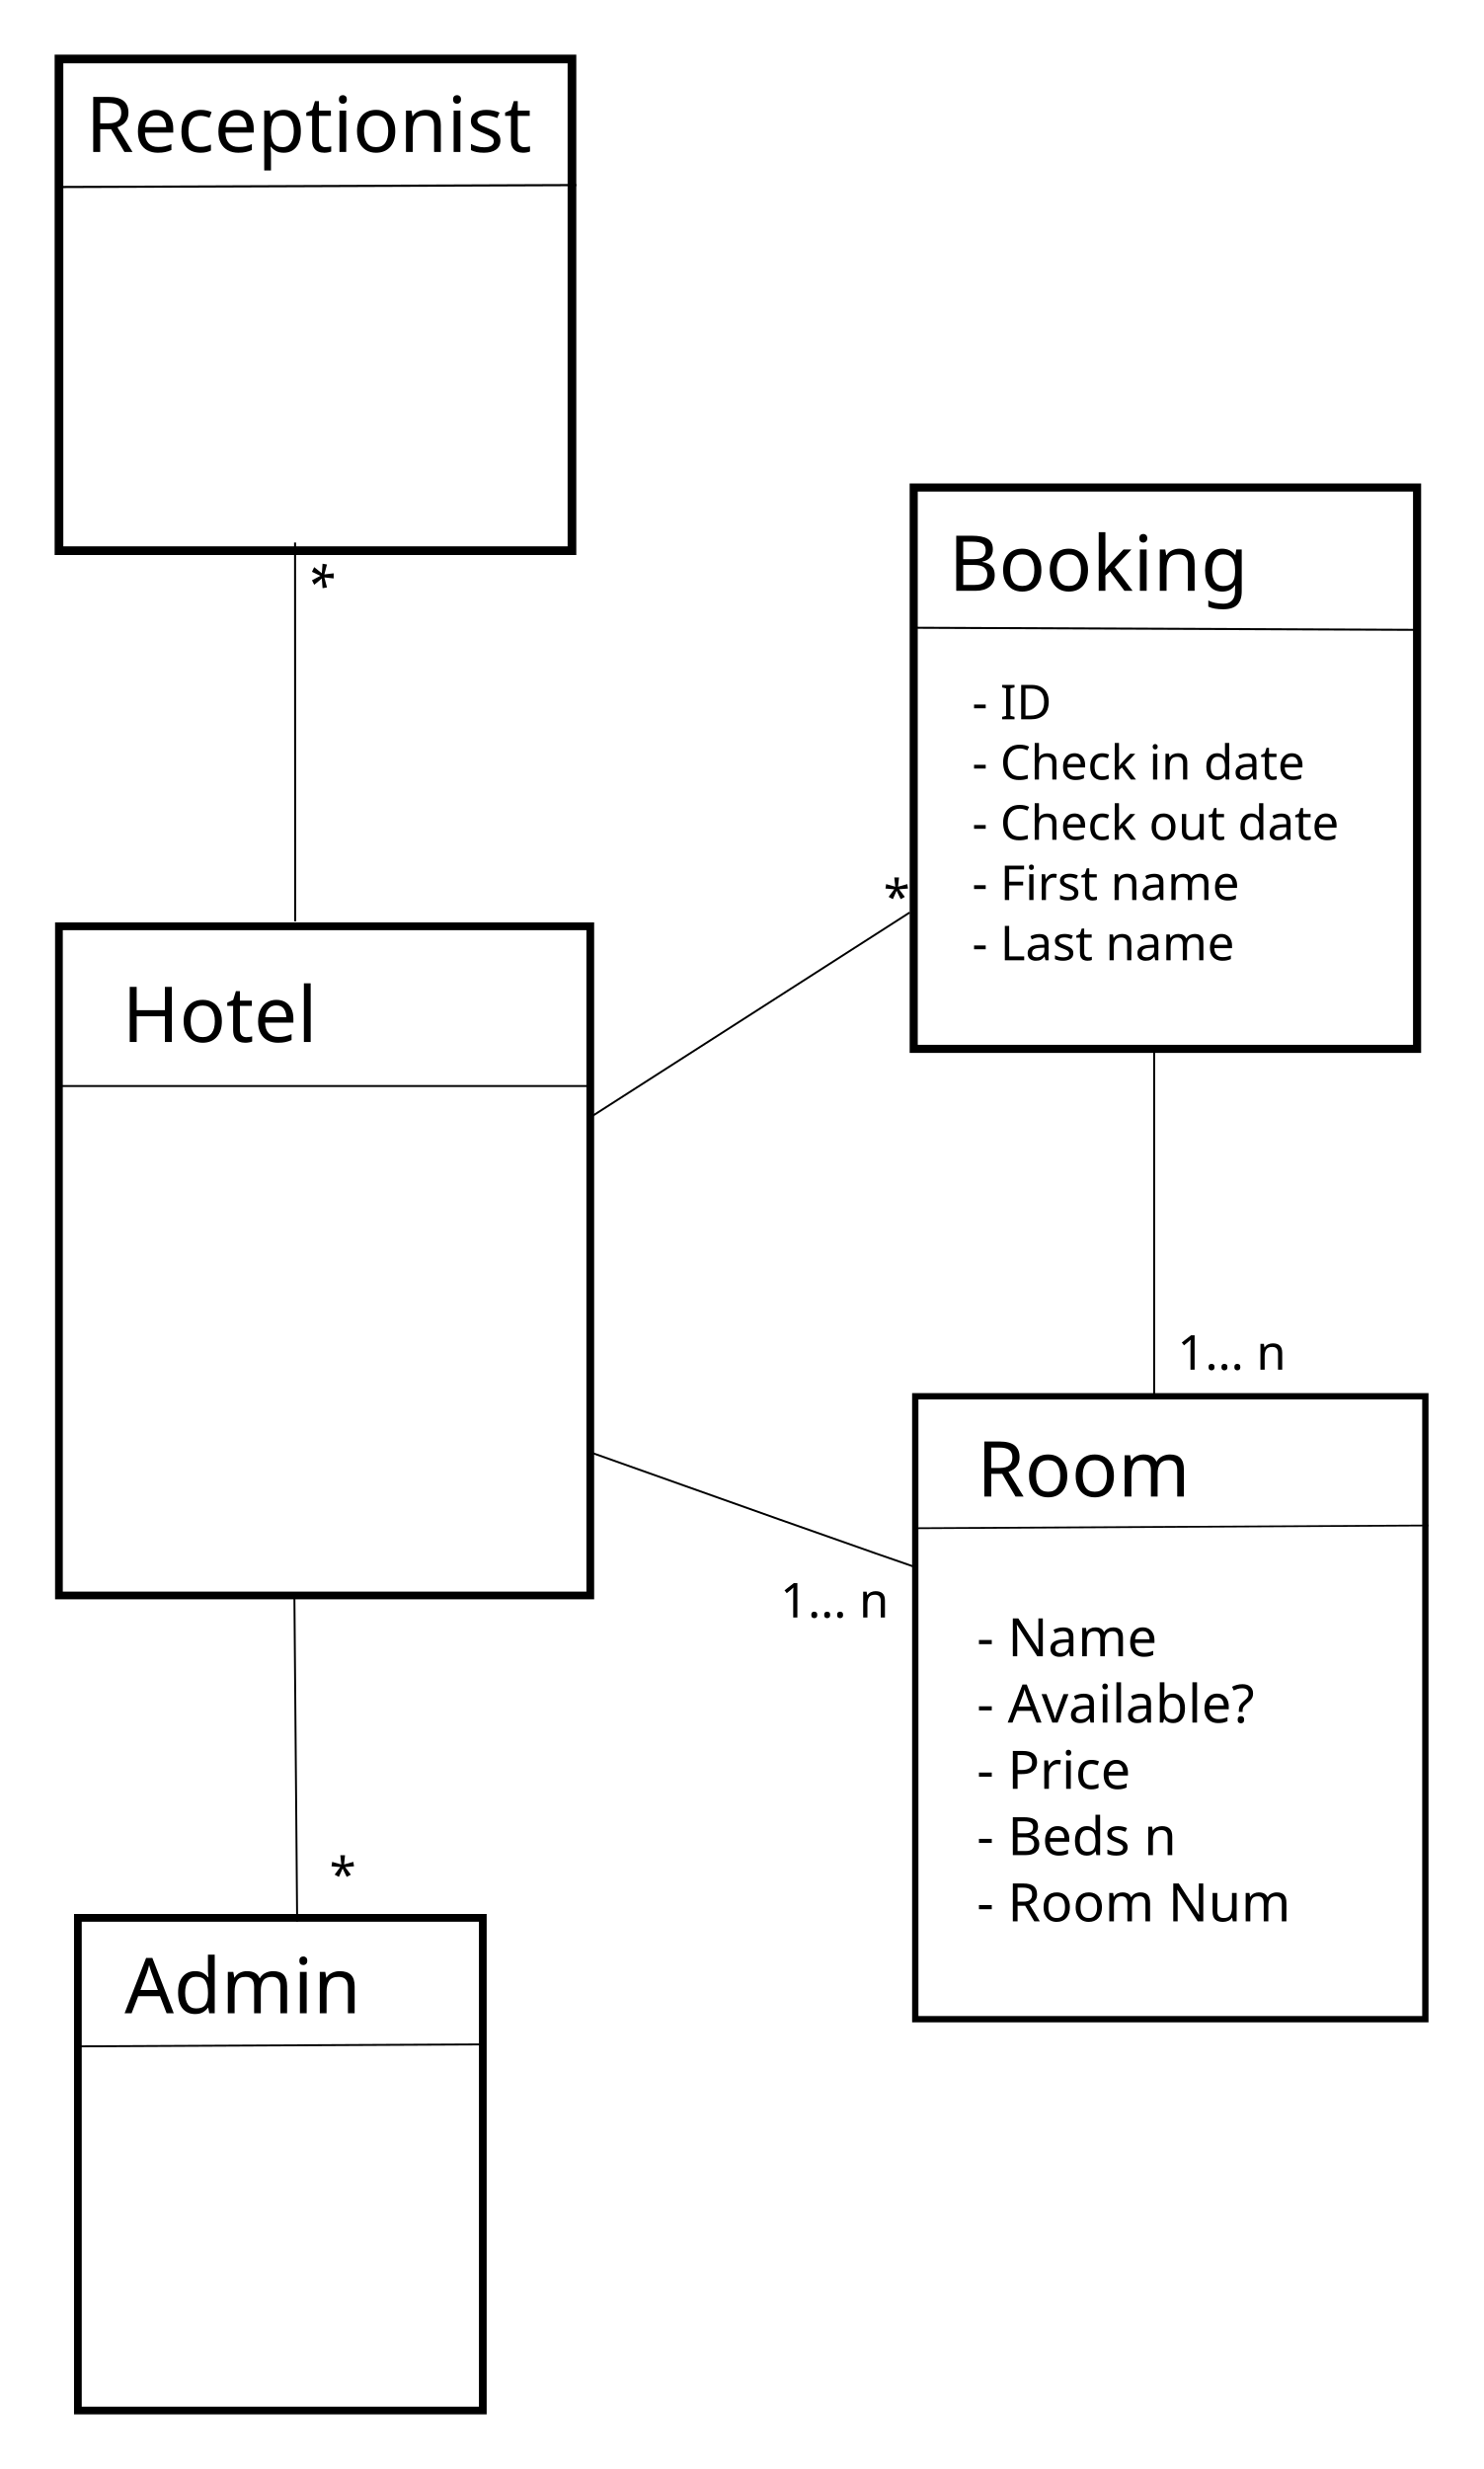
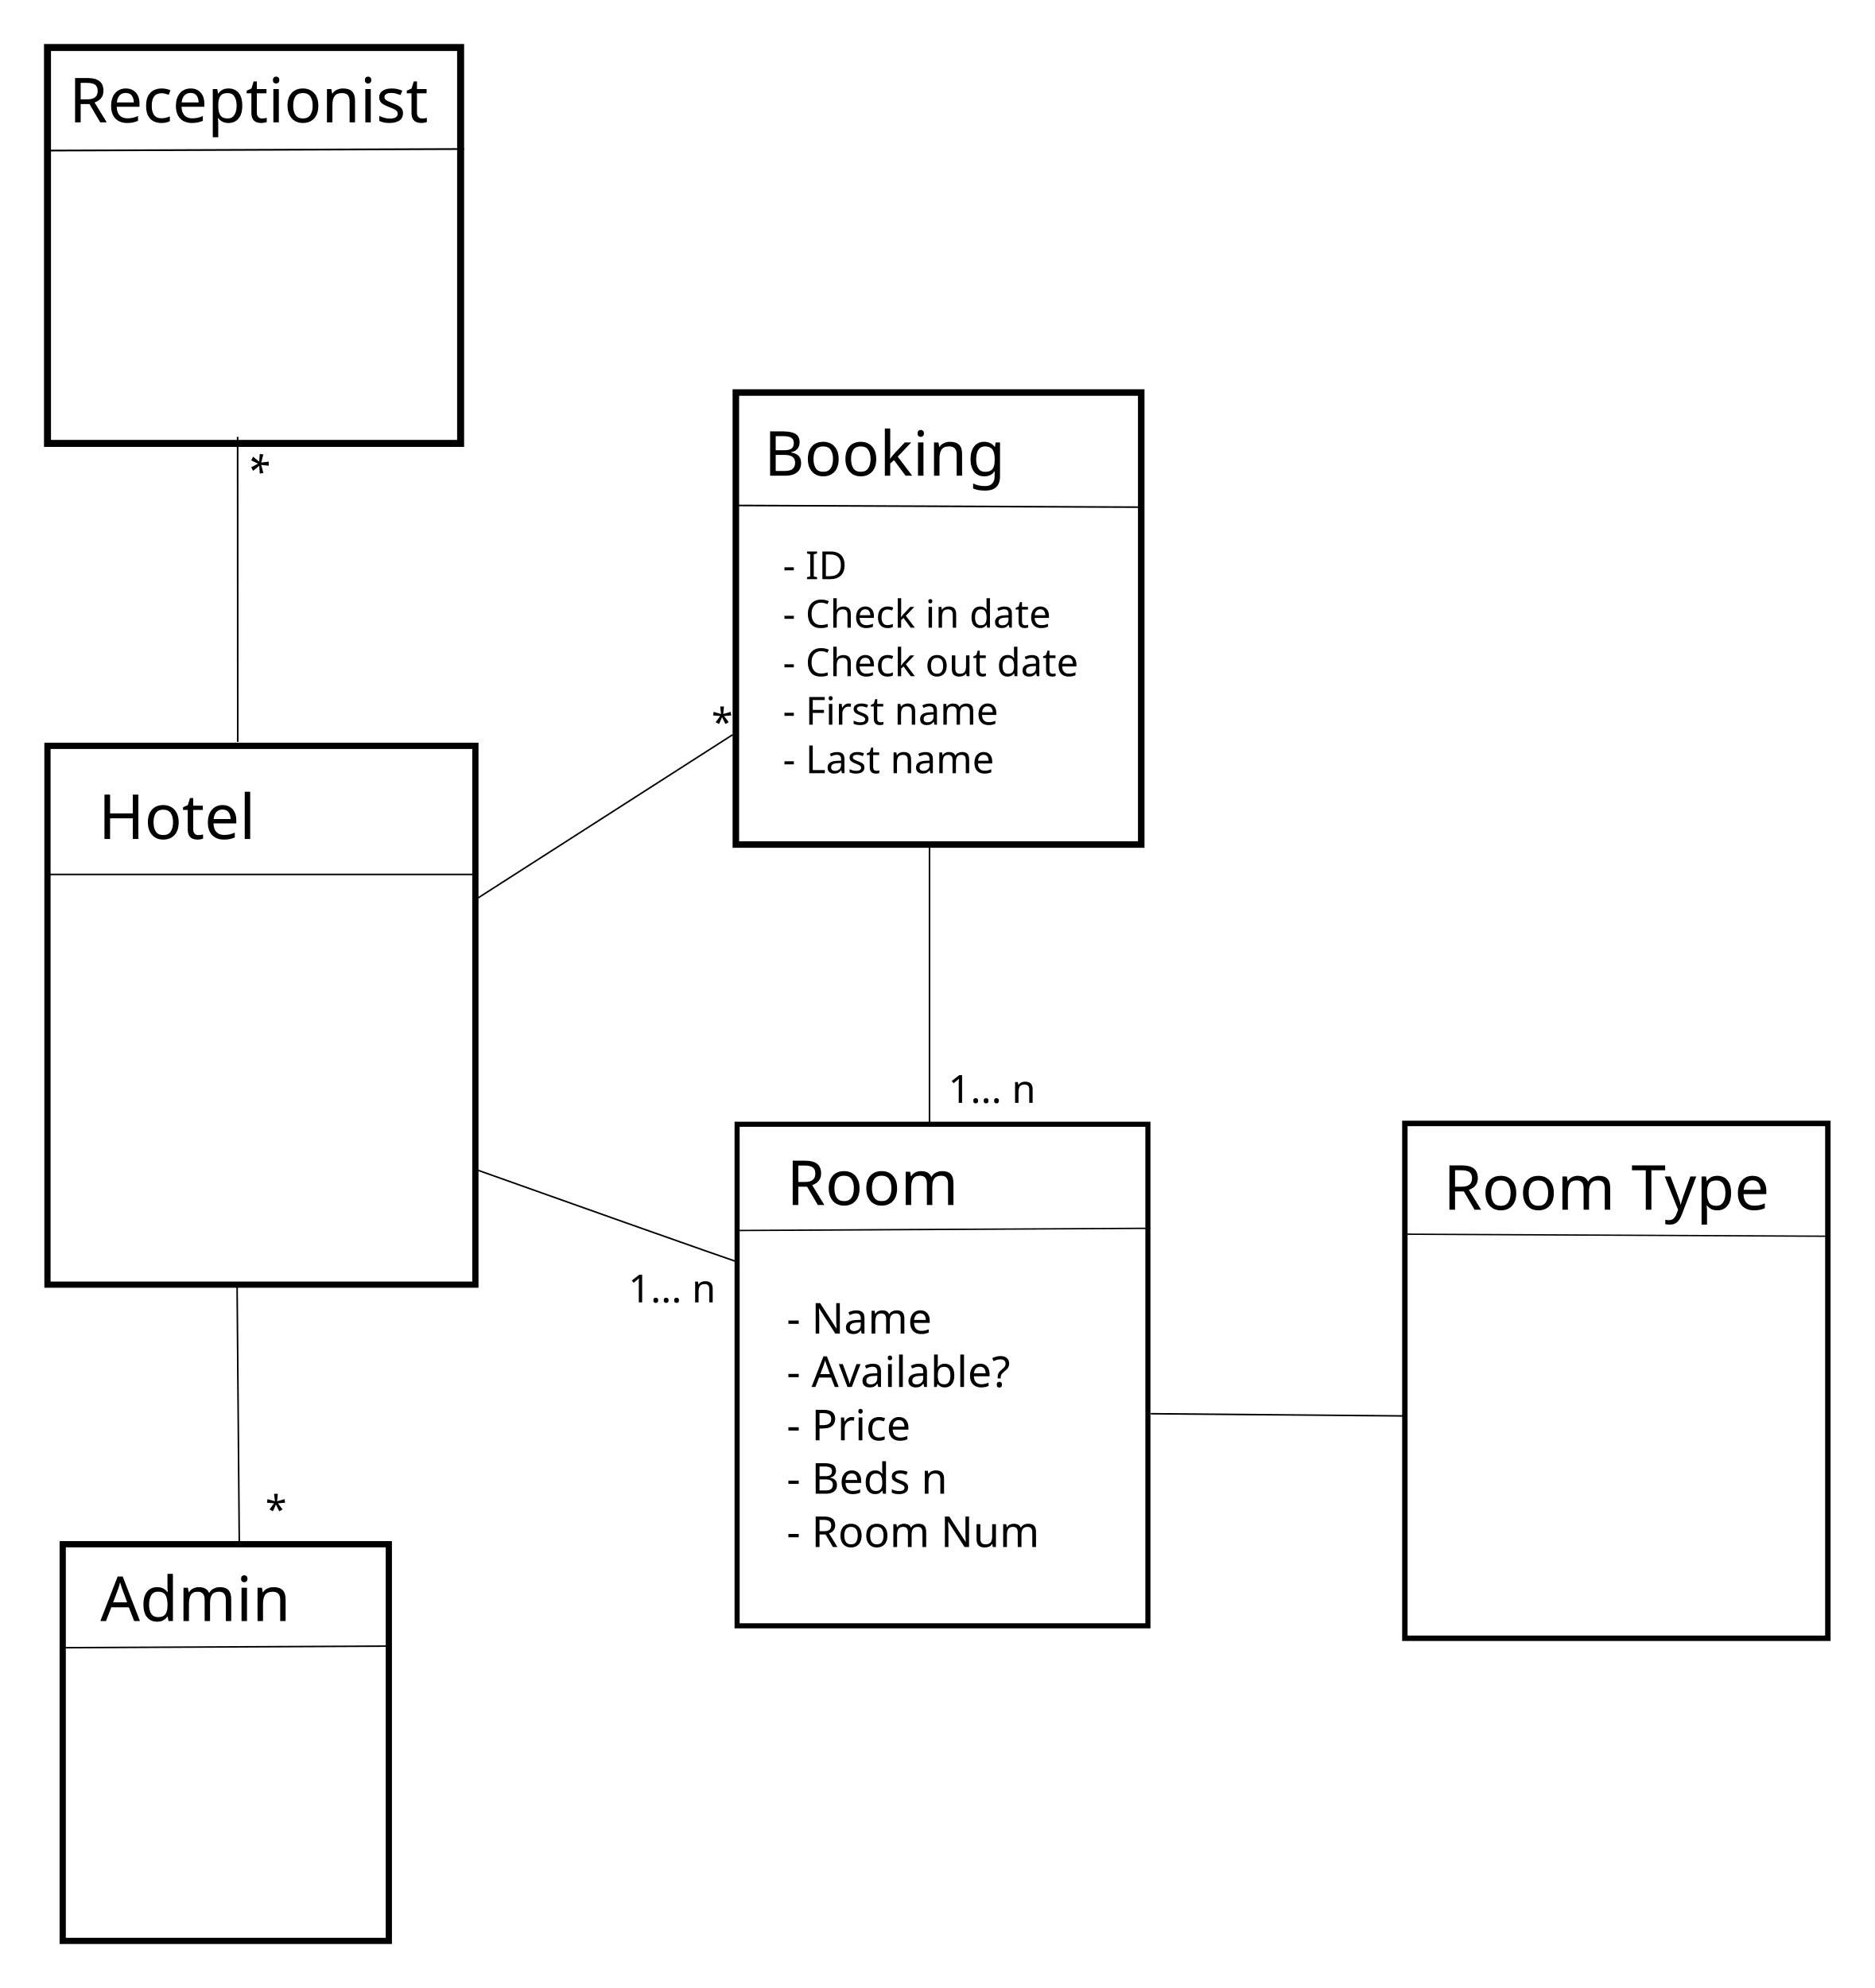
- <svg xmlns="http://www.w3.org/2000/svg" version="1.1" id="svg2" viewBox="0 0 769.585 1280.824" height="361.477mm" width="217.194mm">
+ <svg xmlns="http://www.w3.org/2000/svg" version="1.1" id="svg2" viewBox="0 0 1207.793 1280.824" height="361.477mm" width="340.866mm">
  <defs id="defs4" />
  <g transform="translate(402.9078,80.42882)" id="layer1">
    <rect y="172.461" x="71.205" height="291.232" width="261.19" id="rect4136" style="opacity:1;fill:#008080;fill-opacity:0;stroke:#000000;stroke-width:4.206;stroke-linecap:round;stroke-linejoin:miter;stroke-miterlimit:4;stroke-dasharray:none;stroke-opacity:1" />
    <path id="path4138" d="m 69.676,245.22 262.818,1.095" style="fill:none;fill-rule:evenodd;stroke:#000000;stroke-width:1.049px;stroke-linecap:butt;stroke-linejoin:miter;stroke-opacity:1" />
    <text id="text4140" y="226.057" x="89.398" style="font-style:normal;font-weight:normal;font-size:40px;line-height:125%;font-family:sans-serif;letter-spacing:0px;word-spacing:0px;fill:#000000;fill-opacity:1;stroke:none;stroke-width:1px;stroke-linecap:butt;stroke-linejoin:miter;stroke-opacity:1" xml:space="preserve">
      <tspan y="226.057" x="89.398" id="tspan4142">Booking</tspan>
    </text>
    <text id="text4144" y="292.727" x="101.52" style="font-style:normal;font-weight:normal;font-size:40px;line-height:125%;font-family:sans-serif;letter-spacing:0px;word-spacing:0px;fill:#000000;fill-opacity:1;stroke:none;stroke-width:1px;stroke-linecap:butt;stroke-linejoin:miter;stroke-opacity:1" xml:space="preserve">
      <tspan style="font-size:25px" y="292.727" x="101.52" id="tspan4146">- ID</tspan>
      <tspan id="tspan4158" style="font-size:25px" y="323.977" x="101.52">- Check in date</tspan>
      <tspan id="tspan4164" style="font-size:25px" y="355.227" x="101.52">- Check out date</tspan>
      <tspan id="tspan4350" style="font-size:25px" y="386.477" x="101.52">- First name</tspan>
      <tspan id="tspan4352" style="font-size:25px" y="417.727" x="101.52">- Last name</tspan>
    </text>
    <rect y="643.892" x="72.016" height="323.145" width="264.678" id="rect4168" style="opacity:1;fill:#008080;fill-opacity:0;stroke:#000000;stroke-width:3.273;stroke-linecap:round;stroke-linejoin:miter;stroke-miterlimit:4;stroke-dasharray:none;stroke-opacity:1" />
    <path id="path4170" d="M 71.109,712.364 338.247,710.932" style="fill:none;fill-rule:evenodd;stroke:#000000;stroke-width:0.917px;stroke-linecap:butt;stroke-linejoin:miter;stroke-opacity:1" />
    <text id="text4172" y="695.934" x="103.964" style="font-style:normal;font-weight:normal;font-size:40px;line-height:125%;font-family:sans-serif;letter-spacing:0px;word-spacing:0px;fill:#000000;fill-opacity:1;stroke:none;stroke-width:1px;stroke-linecap:butt;stroke-linejoin:miter;stroke-opacity:1" xml:space="preserve">
      <tspan y="695.934" x="103.964" id="tspan4174">Room</tspan>
    </text>
    <text id="text4176" y="778.791" x="103.964" style="font-style:normal;font-weight:normal;font-size:40px;line-height:125%;font-family:sans-serif;letter-spacing:0px;word-spacing:0px;fill:#000000;fill-opacity:1;stroke:none;stroke-width:1px;stroke-linecap:butt;stroke-linejoin:miter;stroke-opacity:1" xml:space="preserve">
      <tspan style="font-size:27.5px" y="778.791" x="103.964" id="tspan4178">- Name</tspan>
      <tspan style="font-size:27.5px" id="tspan4180" y="813.166" x="103.964">- Available?</tspan>
      <tspan style="font-size:27.5px" id="tspan4182" y="847.541" x="103.964">- Price</tspan>
      <tspan style="font-size:27.5px" id="tspan4186" y="881.916" x="103.964">- Beds n</tspan>
      <tspan style="font-size:27.5px" id="tspan4190" y="916.291" x="103.964">- Room Num</tspan>
    </text>
    <path id="path4194" d="m 195.97,464.453 0,179.807" style="fill:none;fill-rule:evenodd;stroke:#000000;stroke-width:1px;stroke-linecap:butt;stroke-linejoin:miter;stroke-opacity:1" />
    <text id="text4196" y="630.118" x="208.091" style="font-style:normal;font-weight:normal;font-size:25px;line-height:125%;font-family:sans-serif;letter-spacing:0px;word-spacing:0px;fill:#000000;fill-opacity:1;stroke:none;stroke-width:1px;stroke-linecap:butt;stroke-linejoin:miter;stroke-opacity:1" xml:space="preserve">
      <tspan style="font-size:25px" y="630.118" x="208.091" id="tspan4198">1... n</tspan>
    </text>
    <rect y="914.476" x="-362.497" height="255.569" width="210.112" id="rect4219" style="opacity:1;fill:#008080;fill-opacity:0;stroke:#000000;stroke-width:4.009;stroke-linecap:round;stroke-linejoin:miter;stroke-miterlimit:4;stroke-dasharray:none;stroke-opacity:1" />
    <path id="path4221" d="m -153.396,980.136 -210.112,1.01" style="fill:none;fill-rule:evenodd;stroke:#000000;stroke-width:1px;stroke-linecap:butt;stroke-linejoin:miter;stroke-opacity:1" />
    <text id="text4223" y="963.973" x="-338.254" style="font-style:normal;font-weight:normal;font-size:40px;line-height:125%;font-family:sans-serif;letter-spacing:0px;word-spacing:0px;fill:#000000;fill-opacity:1;stroke:none;stroke-width:1px;stroke-linecap:butt;stroke-linejoin:miter;stroke-opacity:1" xml:space="preserve">
      <tspan y="963.973" x="-338.254" id="tspan4225">Admin</tspan>
    </text>
    <rect y="-49.828" x="-372.307" height="255.07" width="266.181" id="rect4219-3" style="opacity:1;fill:#008080;fill-opacity:0;stroke:#000000;stroke-width:4.508;stroke-linecap:round;stroke-linejoin:miter;stroke-miterlimit:4;stroke-dasharray:none;stroke-opacity:1" />
    <path id="path4221-6" d="m -103.852,15.585 -269.72,1.005" style="fill:none;fill-rule:evenodd;stroke:#000000;stroke-width:1.13px;stroke-linecap:butt;stroke-linejoin:miter;stroke-opacity:1" />
    <text id="text4223-7" y="-1.591" x="-358.415" style="font-style:normal;font-weight:normal;font-size:40px;line-height:125%;font-family:sans-serif;letter-spacing:0px;word-spacing:0px;fill:#000000;fill-opacity:1;stroke:none;stroke-width:1px;stroke-linecap:butt;stroke-linejoin:miter;stroke-opacity:1" xml:space="preserve">
      <tspan y="-1.591" x="-358.415" id="tspan4225-5">Receptionist</tspan>
    </text>
    <path id="path4251" d="m -249.73,397.555 c -0.067,-195.434 -0.067,-196.532 -0.067,-196.532" style="fill:none;fill-rule:evenodd;stroke:#000000;stroke-width:1.043px;stroke-linecap:butt;stroke-linejoin:miter;stroke-opacity:1" />
    <text transform="matrix(3.567271e-4,1.042565,-0.9591727,3.8774159e-4,0,0)" id="text4255" y="259.448" x="202.197" style="font-style:normal;font-weight:normal;font-size:41.701px;line-height:125%;font-family:sans-serif;letter-spacing:0px;word-spacing:0px;fill:#000000;fill-opacity:1;stroke:none;stroke-width:1px;stroke-linecap:butt;stroke-linejoin:miter;stroke-opacity:1" xml:space="preserve">
      <tspan style="font-size:26.063px" y="259.448" x="202.197" id="tspan4257">*</tspan>
    </text>
    <rect y="400.102" x="-372.327" height="347.143" width="275.714" id="rect4373" style="opacity:1;fill:#008080;fill-opacity:0;stroke:#000000;stroke-width:4.009;stroke-linecap:round;stroke-linejoin:miter;stroke-miterlimit:4;stroke-dasharray:none;stroke-opacity:1" />
    <path id="path4375" d="m -370.898,482.959 274.286,0" style="fill:none;fill-rule:evenodd;stroke:#000000;stroke-width:1px;stroke-linecap:butt;stroke-linejoin:miter;stroke-opacity:1" />
    <text id="text4377" y="460.102" x="-339.469" style="font-style:normal;font-weight:normal;font-size:40px;line-height:125%;font-family:sans-serif;letter-spacing:0px;word-spacing:0px;fill:#000000;fill-opacity:1;stroke:none;stroke-width:1px;stroke-linecap:butt;stroke-linejoin:miter;stroke-opacity:1" xml:space="preserve">
      <tspan y="460.102" x="-339.469" id="tspan4379">Hotel</tspan>
    </text>
    <path id="path4381" d="M -248.717,916.408 -250.145,747.837" style="fill:none;fill-rule:evenodd;stroke:#000000;stroke-width:1px;stroke-linecap:butt;stroke-linejoin:miter;stroke-opacity:1" />
    <path id="path4383" d="m -96.612,672.959 c 168.571,60 170,60 170,60" style="fill:none;fill-rule:evenodd;stroke:#000000;stroke-width:1px;stroke-linecap:butt;stroke-linejoin:miter;stroke-opacity:1" />
    <path id="path4385" d="M -98.041,500.102 69.102,392.959" style="fill:none;fill-rule:evenodd;stroke:#000000;stroke-width:1px;stroke-linecap:butt;stroke-linejoin:miter;stroke-opacity:1" />
    <text id="text4387" y="758.674" x="1.959" style="font-style:normal;font-weight:normal;font-size:40px;line-height:125%;font-family:sans-serif;letter-spacing:0px;word-spacing:0px;fill:#000000;fill-opacity:1;stroke:none;stroke-width:1px;stroke-linecap:butt;stroke-linejoin:miter;stroke-opacity:1" xml:space="preserve">
      <tspan style="font-size:25px" y="758.674" x="1.959" id="tspan4389">1... n</tspan>
    </text>
    <text id="text4391" y="393.763" x="55.531" style="font-style:normal;font-weight:normal;font-size:25px;line-height:125%;font-family:sans-serif;letter-spacing:0px;word-spacing:0px;fill:#000000;fill-opacity:1;stroke:none;stroke-width:1px;stroke-linecap:butt;stroke-linejoin:miter;stroke-opacity:1" xml:space="preserve">
      <tspan y="393.763" x="55.531" id="tspan4393">*</tspan>
    </text>
    <text id="text4401" y="900.993" x="-231.923" style="font-style:normal;font-weight:normal;font-size:25px;line-height:125%;font-family:sans-serif;letter-spacing:0px;word-spacing:0px;fill:#000000;fill-opacity:1;stroke:none;stroke-width:1px;stroke-linecap:butt;stroke-linejoin:miter;stroke-opacity:1" xml:space="preserve">
      <tspan y="900.993" x="-231.923" id="tspan4403">*</tspan>
    </text>
+     <rect y="643.373" x="502.256" height="331.696" width="272.533" id="rect5181" style="opacity:1;fill:#008080;fill-opacity:0;stroke:#000000;stroke-width:3.499;stroke-linecap:round;stroke-linejoin:miter;stroke-miterlimit:4;stroke-dasharray:none;stroke-opacity:1" />
+     <path id="path5183" d="m 502.808,714.736 c 271.717,1.307 272.854,1.319 272.854,1.319" style="fill:none;fill-rule:evenodd;stroke:#000000;stroke-width:0.893px;stroke-linecap:butt;stroke-linejoin:miter;stroke-opacity:1" />
+     <text id="text5185" y="698.967" x="527.092" style="font-style:normal;font-weight:normal;font-size:40px;line-height:125%;font-family:sans-serif;letter-spacing:0px;word-spacing:0px;fill:#000000;fill-opacity:1;stroke:none;stroke-width:1px;stroke-linecap:butt;stroke-linejoin:miter;stroke-opacity:1" xml:space="preserve">
+       <tspan y="698.967" x="527.092" id="tspan5187">Room Type</tspan>
+     </text>
+     <flowRoot transform="translate(-402.9078,-80.42882)" style="font-style:normal;font-weight:normal;font-size:40px;line-height:125%;font-family:sans-serif;letter-spacing:0px;word-spacing:0px;fill:#000000;fill-opacity:1;stroke:none;stroke-width:1px;stroke-linecap:butt;stroke-linejoin:miter;stroke-opacity:1" id="flowRoot5189" xml:space="preserve">
+       <flowRegion id="flowRegion5191">
+         <rect y="813.681" x="494.286" height="201.429" width="201.429" id="rect5193" />
+       </flowRegion>
+       <flowPara id="flowPara5195" />
+     </flowRoot>
+     <path id="path5197" d="m 338.521,830.395 c 162.857,1.429 162.857,1.429 162.857,1.429" style="fill:none;fill-rule:evenodd;stroke:#000000;stroke-width:1px;stroke-linecap:butt;stroke-linejoin:miter;stroke-opacity:1" />
  </g>
</svg>
